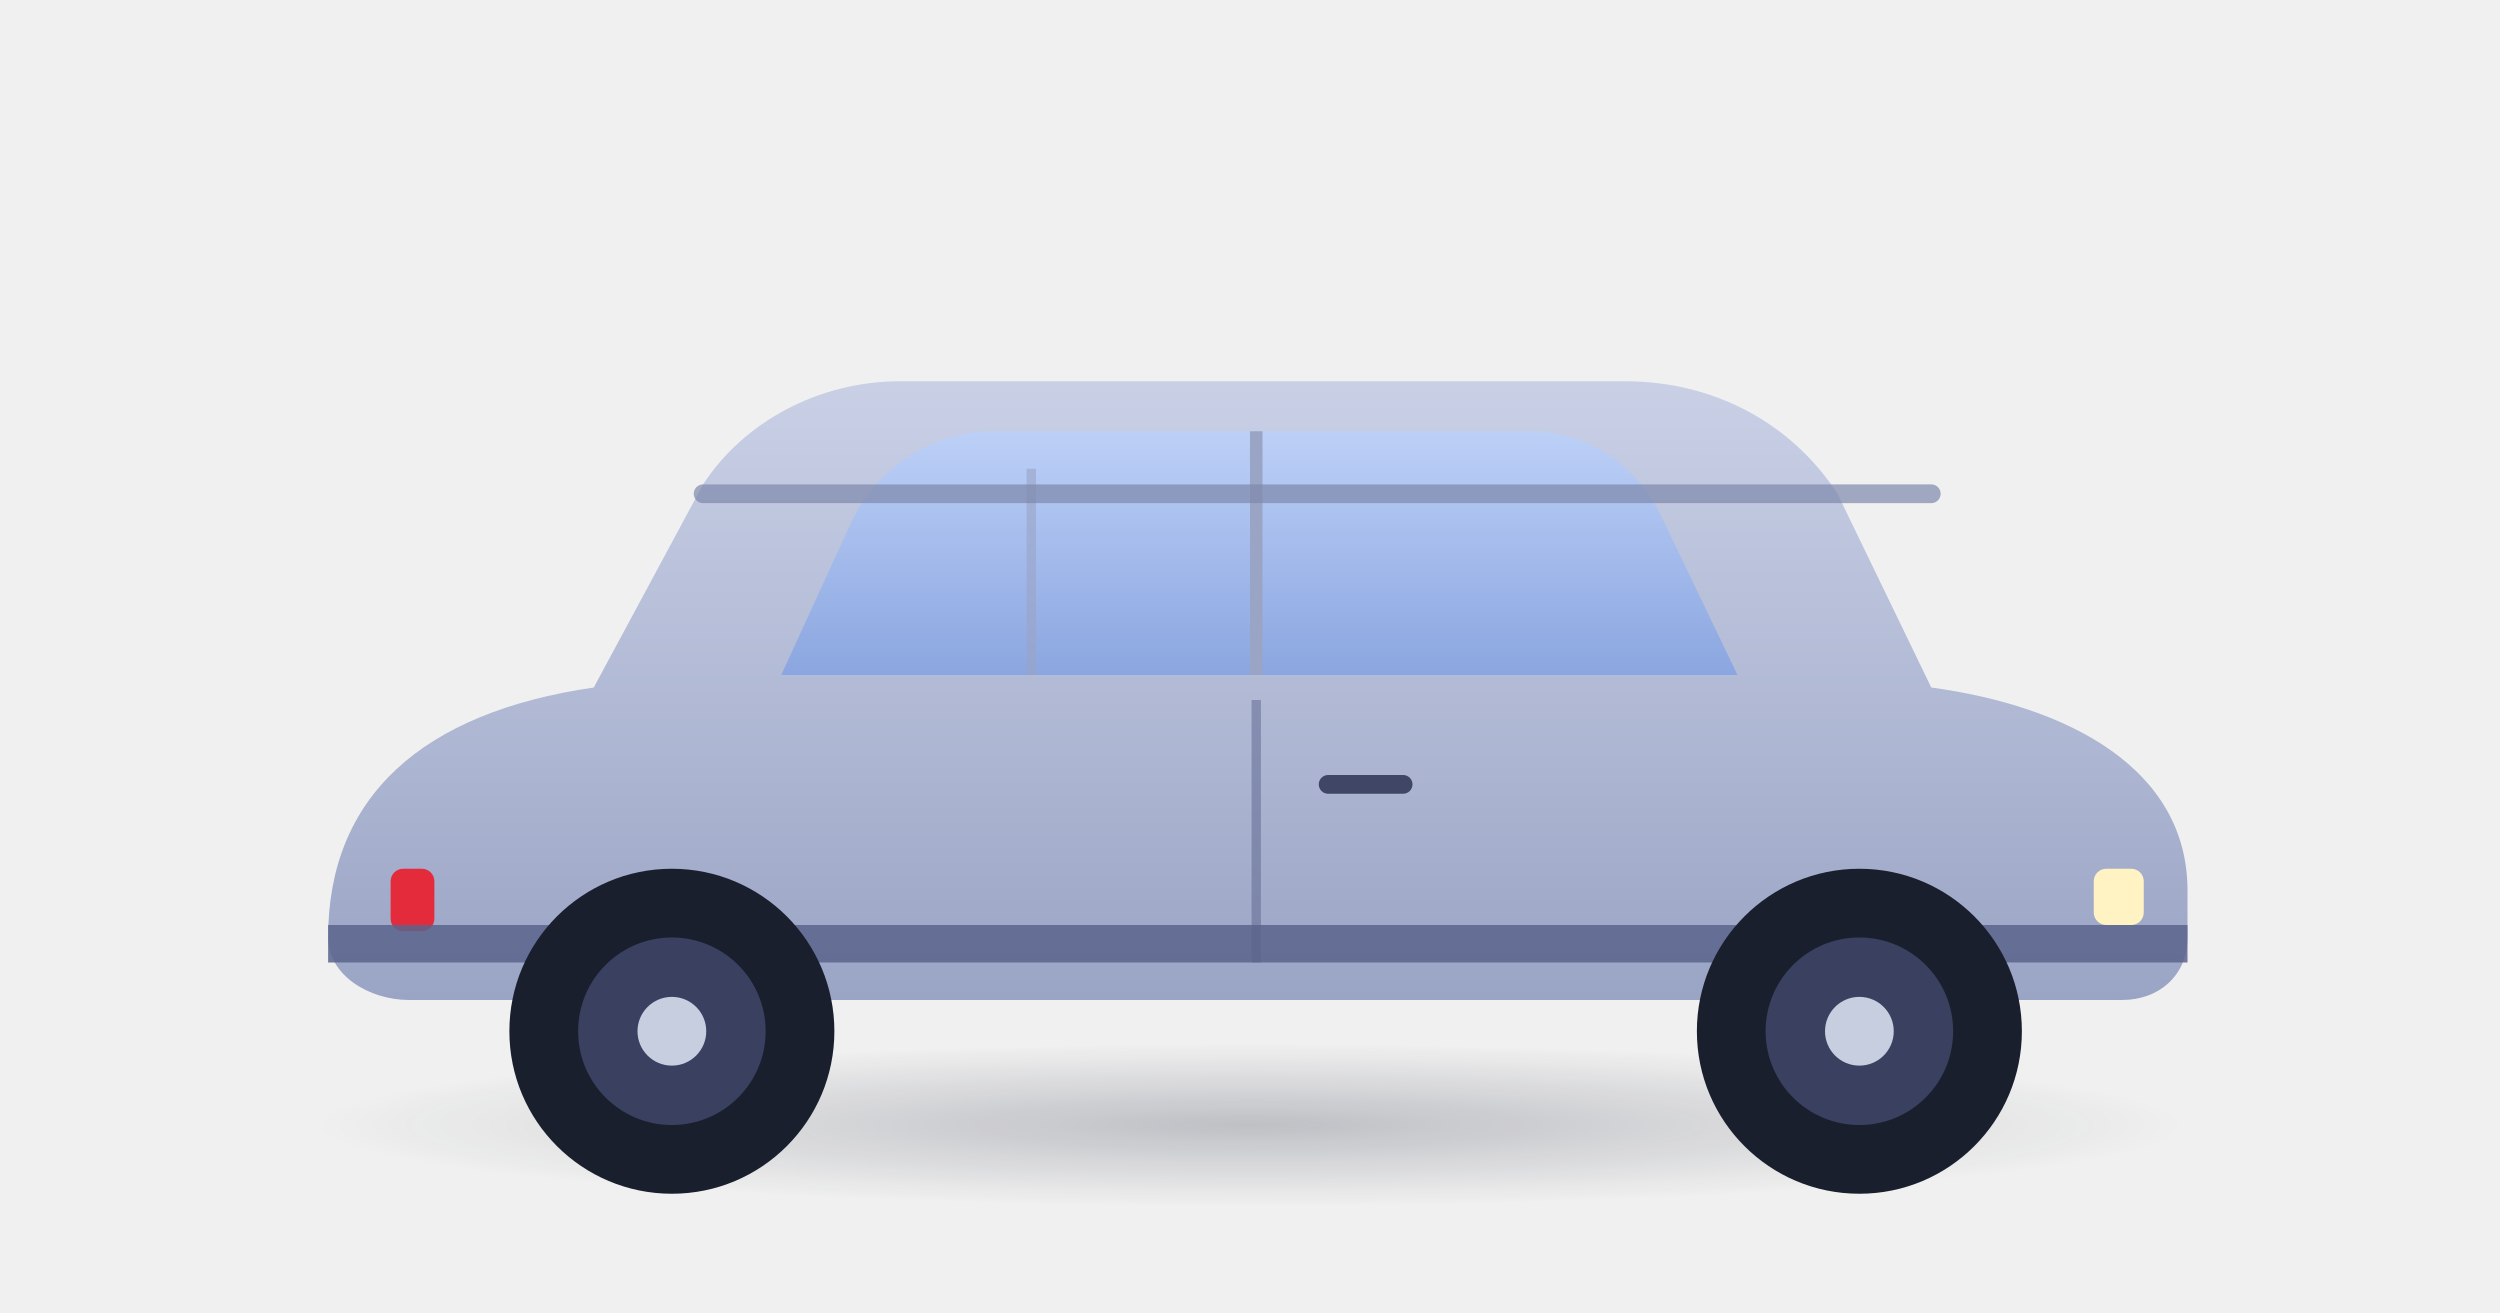
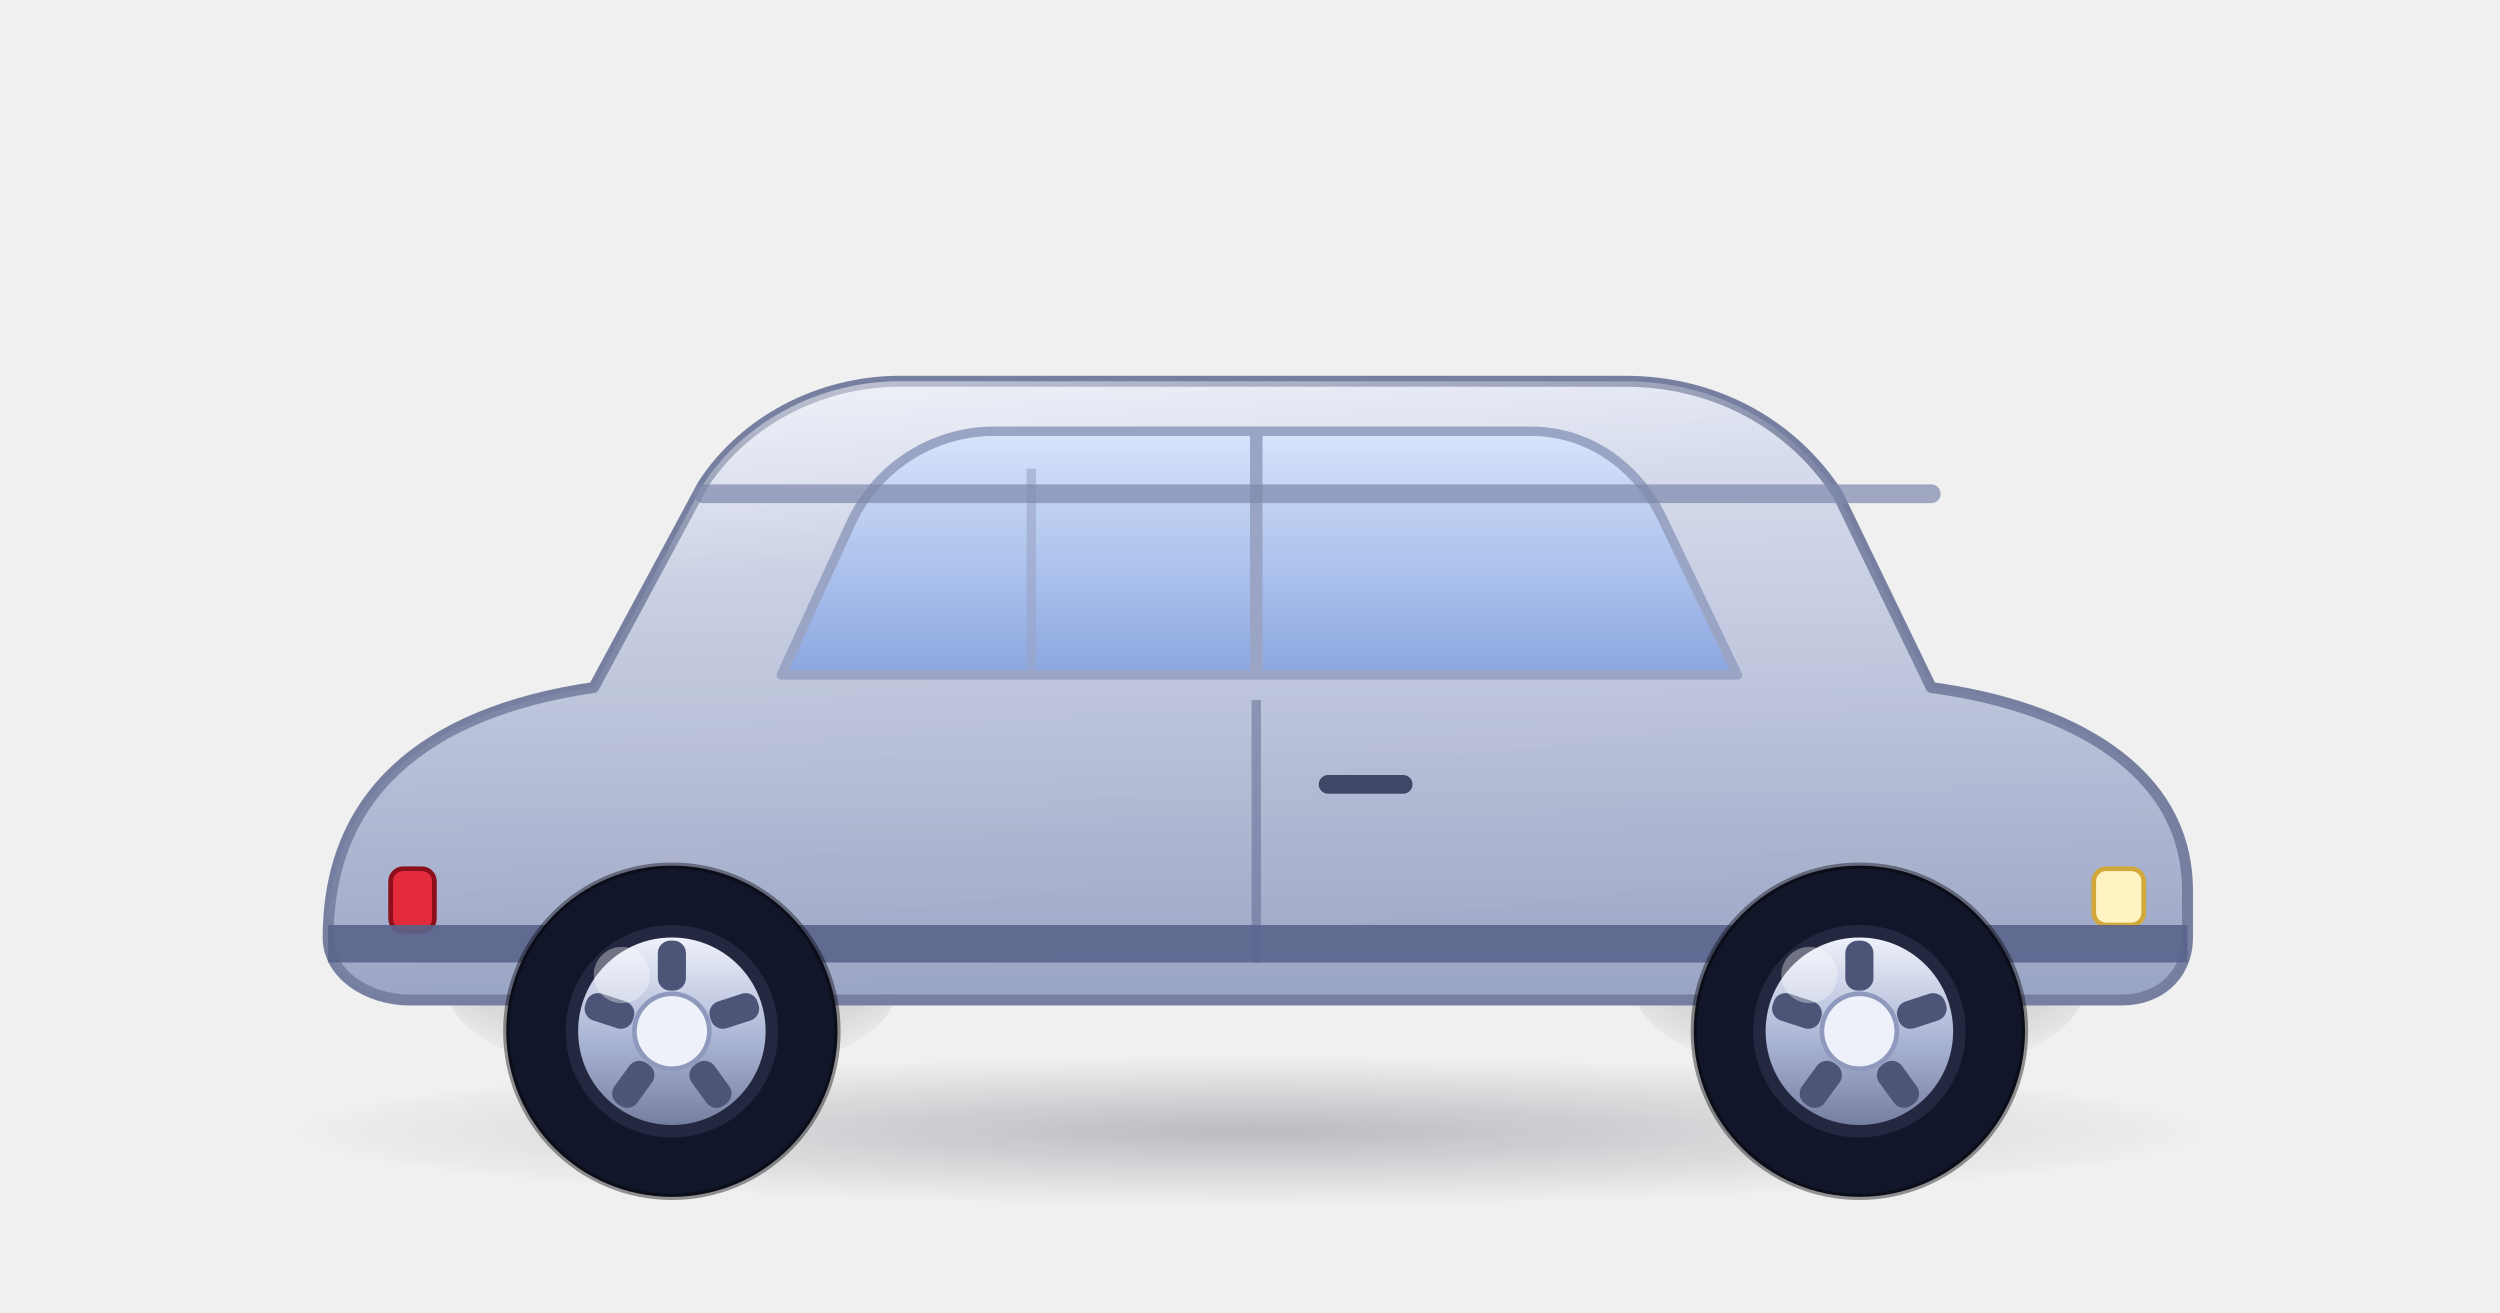
<svg xmlns="http://www.w3.org/2000/svg" viewBox="0 0 800 420" width="800" height="420">
  <defs>
+     <linearGradient id="rim-shared" x1="0" y1="0" x2="0" y2="1">
+       <stop offset="0%" stop-color="#eef1fa" />
+       <stop offset="55%" stop-color="#aab4d4" />
+       <stop offset="100%" stop-color="#767fa0" />
+     </linearGradient>
    <linearGradient id="body-ss" x1="0" y1="0" x2="0" y2="1">
-       <stop offset="0%" stop-color="#c9d0e6" />
+       <stop offset="0%" stop-color="#dbe0f0" />
      <stop offset="100%" stop-color="#9aa4c4" />
    </linearGradient>
    <linearGradient id="glass-ss" x1="0" y1="0" x2="0" y2="1">
-       <stop offset="0%" stop-color="#bcd0f7" />
+       <stop offset="0%" stop-color="#d7e4fb" />
      <stop offset="100%" stop-color="#8ba6e0" />
    </linearGradient>
+     <linearGradient id="sheen-ss" x1="0" y1="0" x2="0.35" y2="1">
+       <stop offset="0%" stop-color="#ffffff" stop-opacity="0.65" />
+       <stop offset="35%" stop-color="#ffffff" stop-opacity="0.08" />
+       <stop offset="100%" stop-color="#ffffff" stop-opacity="0" />
+     </linearGradient>
    <radialGradient id="shadow-ss" cx="50%" cy="50%" r="50%">
-       <stop offset="0%" stop-color="#10162b" stop-opacity="0.22" />
+       <stop offset="0%" stop-color="#10162b" stop-opacity="0.24" />
      <stop offset="100%" stop-color="#10162b" stop-opacity="0" />
    </radialGradient>
+     <radialGradient id="arch-ss" cx="50%" cy="35%" r="65%">
+       <stop offset="0%" stop-color="#05070f" stop-opacity="0.38" />
+       <stop offset="100%" stop-color="#05070f" stop-opacity="0" />
+     </radialGradient>
+     <linearGradient id="rim-ss" x1="0" y1="0" x2="0" y2="1">
+       <stop offset="0%" stop-color="#e4e9f7" />
+       <stop offset="55%" stop-color="#aab4d4" />
+       <stop offset="100%" stop-color="#767fa0" />
+     </linearGradient>
  </defs>
-   <ellipse cx="400" cy="360" rx="300" ry="26" fill="url(#shadow-ss)" />
-   <path d="M105 300 C105 255 135 228 190 220 L225 155 C238 135 262 122 288 122 L520 122 C548 122 573 135 588 158 L618 220 C662 226 700 246 700 285 L700 300 C700 312 691 320 679 320 L131 320 C118 320 105 312 105 300 Z" fill="url(#body-ss)" />
-   <path d="M250 216 L272 168 C280 150 298 138 318 138 L490 138 C508 138 524 149 532 166 L556 216 Z" fill="url(#glass-ss)" />
+   <ellipse cx="400" cy="362" rx="305" ry="24" fill="url(#shadow-ss)" />
+   <ellipse cx="215" cy="316" rx="72" ry="30" fill="url(#arch-ss)" />
+   <ellipse cx="595" cy="316" rx="72" ry="30" fill="url(#arch-ss)" />
+   <path d="M105 300 C105 255 135 228 190 220 L225 155 C238 135 262 122 288 122 L520 122 C548 122 573 135 588 158 L618 220 C662 226 700 246 700 285 L700 300 C700 312 691 320 679 320 L131 320 C118 320 105 312 105 300 Z" fill="url(#body-ss)" stroke="#767fa0" stroke-width="3.5" stroke-linejoin="round" />
+   <path d="M105 300 C105 255 135 228 190 220 L225 155 C238 135 262 122 288 122 L520 122 C548 122 573 135 588 158 L618 220 C662 226 700 246 700 285 L700 300 C700 312 691 320 679 320 L131 320 C118 320 105 312 105 300 Z" fill="url(#sheen-ss)" />
+   <path d="M250 216 L272 168 C280 150 298 138 318 138 L490 138 C508 138 524 149 532 166 L556 216 Z" fill="url(#glass-ss)" stroke="#9aa4c4" stroke-width="3" stroke-linejoin="round" />
  <line x1="402" y1="138" x2="402" y2="216" stroke="#9aa4c4" stroke-width="4" />
  <line x1="330" y1="150" x2="330" y2="216" stroke="#9aa4c4" stroke-width="3" opacity="0.6" />
  <line x1="402" y1="224" x2="402" y2="308" stroke="#5a648c" stroke-width="3" opacity="0.5" />
  <rect x="422" y="248" width="30" height="6" rx="3" fill="#3f4666" />
  <path d="M225 158 L618 158" stroke="#7d87ab" stroke-width="6" stroke-linecap="round" opacity="0.7" />
  <rect x="125" y="278" width="14" height="20" rx="4" fill="#e42b3c" />
+   <rect x="125" y="278" width="14" height="20" rx="4" fill="none" stroke="#8c0f1c" stroke-width="1.5" />
  <rect x="670" y="278" width="16" height="18" rx="4" fill="#fff3c4" />
-   <path d="M105 296 L700 296 L700 308 L105 308 Z" fill="#5a648c" opacity="0.85" />
+   <rect x="670" y="278" width="16" height="18" rx="4" fill="none" stroke="#d1a83a" stroke-width="1.5" />
+   <path d="M105 296 L700 296 L700 308 L105 308 Z" fill="#5a648c" opacity="0.9" />
  <g>
-     <circle cx="215" cy="330" r="52" fill="#1a1f2e" />
-     <circle cx="215" cy="330" r="30" fill="#3a4160" />
-     <circle cx="215" cy="330" r="11" fill="#c7cee0" />
+     <circle cx="215" cy="330" r="53" fill="#12162a" />
+     <circle cx="215" cy="330" r="53" fill="none" stroke="#000000" stroke-width="2" opacity="0.4" />
+     <circle cx="215" cy="330" r="34" fill="#232840" />
+     <circle cx="215" cy="330" r="30" fill="url(#rim-shared)" />
+     <rect x="210.5" y="301" width="9" height="16" rx="4" fill="#4c5578" transform="rotate(0.0 215 330)" />
+     <rect x="210.5" y="301" width="9" height="16" rx="4" fill="#4c5578" transform="rotate(72.0 215 330)" />
+     <rect x="210.5" y="301" width="9" height="16" rx="4" fill="#4c5578" transform="rotate(144.0 215 330)" />
+     <rect x="210.5" y="301" width="9" height="16" rx="4" fill="#4c5578" transform="rotate(216.0 215 330)" />
+     <rect x="210.5" y="301" width="9" height="16" rx="4" fill="#4c5578" transform="rotate(288.0 215 330)" />
+     <circle cx="215" cy="330" r="12" fill="#eef1fa" />
+     <circle cx="215" cy="330" r="12" fill="none" stroke="#8f99bd" stroke-width="1.5" />
+     <circle cx="199" cy="312" r="9" fill="#ffffff" opacity="0.35" />
  </g>
  <g>
-     <circle cx="595" cy="330" r="52" fill="#1a1f2e" />
-     <circle cx="595" cy="330" r="30" fill="#3a4160" />
-     <circle cx="595" cy="330" r="11" fill="#c7cee0" />
+     <circle cx="595" cy="330" r="53" fill="#12162a" />
+     <circle cx="595" cy="330" r="53" fill="none" stroke="#000000" stroke-width="2" opacity="0.4" />
+     <circle cx="595" cy="330" r="34" fill="#232840" />
+     <circle cx="595" cy="330" r="30" fill="url(#rim-shared)" />
+     <rect x="590.5" y="301" width="9" height="16" rx="4" fill="#4c5578" transform="rotate(0.0 595 330)" />
+     <rect x="590.5" y="301" width="9" height="16" rx="4" fill="#4c5578" transform="rotate(72.0 595 330)" />
+     <rect x="590.5" y="301" width="9" height="16" rx="4" fill="#4c5578" transform="rotate(144.0 595 330)" />
+     <rect x="590.5" y="301" width="9" height="16" rx="4" fill="#4c5578" transform="rotate(216.0 595 330)" />
+     <rect x="590.5" y="301" width="9" height="16" rx="4" fill="#4c5578" transform="rotate(288.0 595 330)" />
+     <circle cx="595" cy="330" r="12" fill="#eef1fa" />
+     <circle cx="595" cy="330" r="12" fill="none" stroke="#8f99bd" stroke-width="1.5" />
+     <circle cx="579" cy="312" r="9" fill="#ffffff" opacity="0.35" />
  </g>
</svg>
